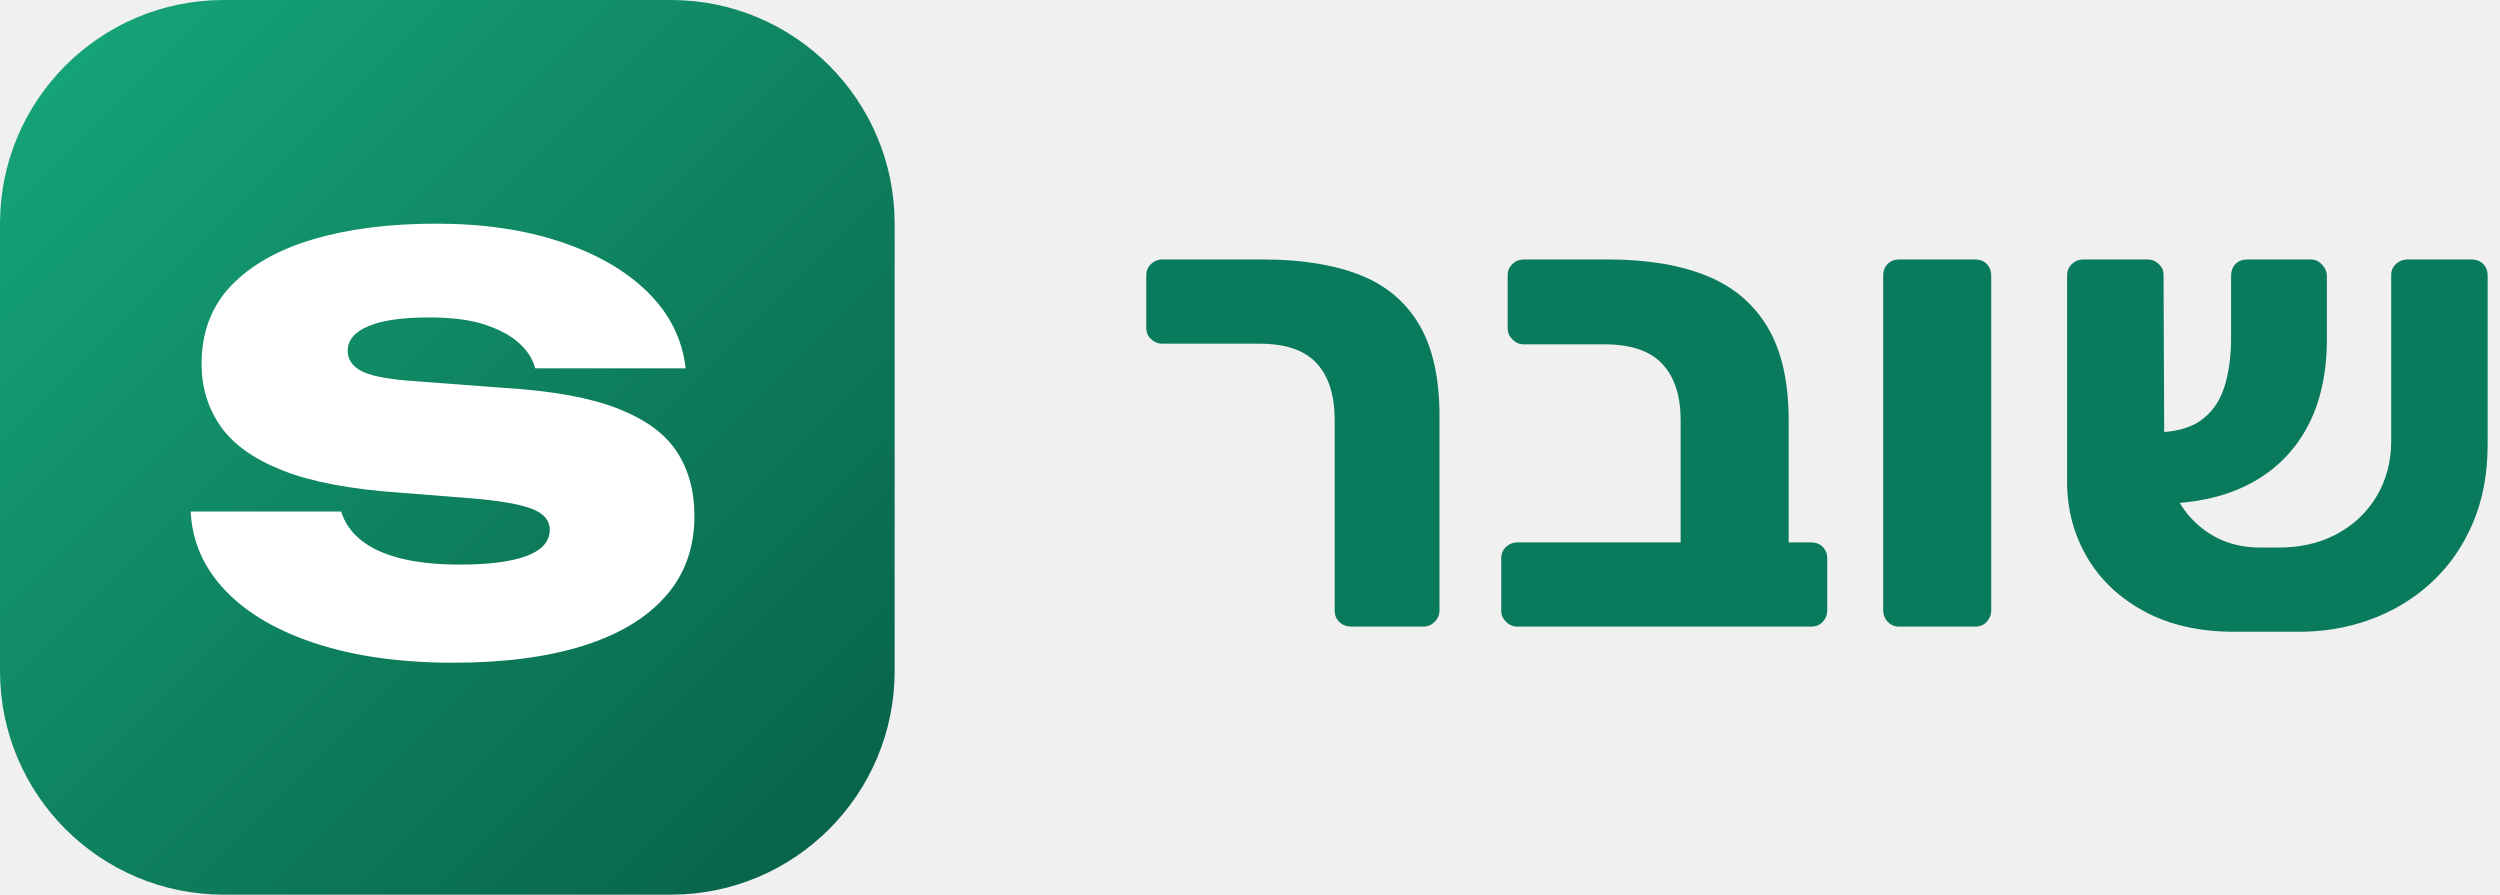
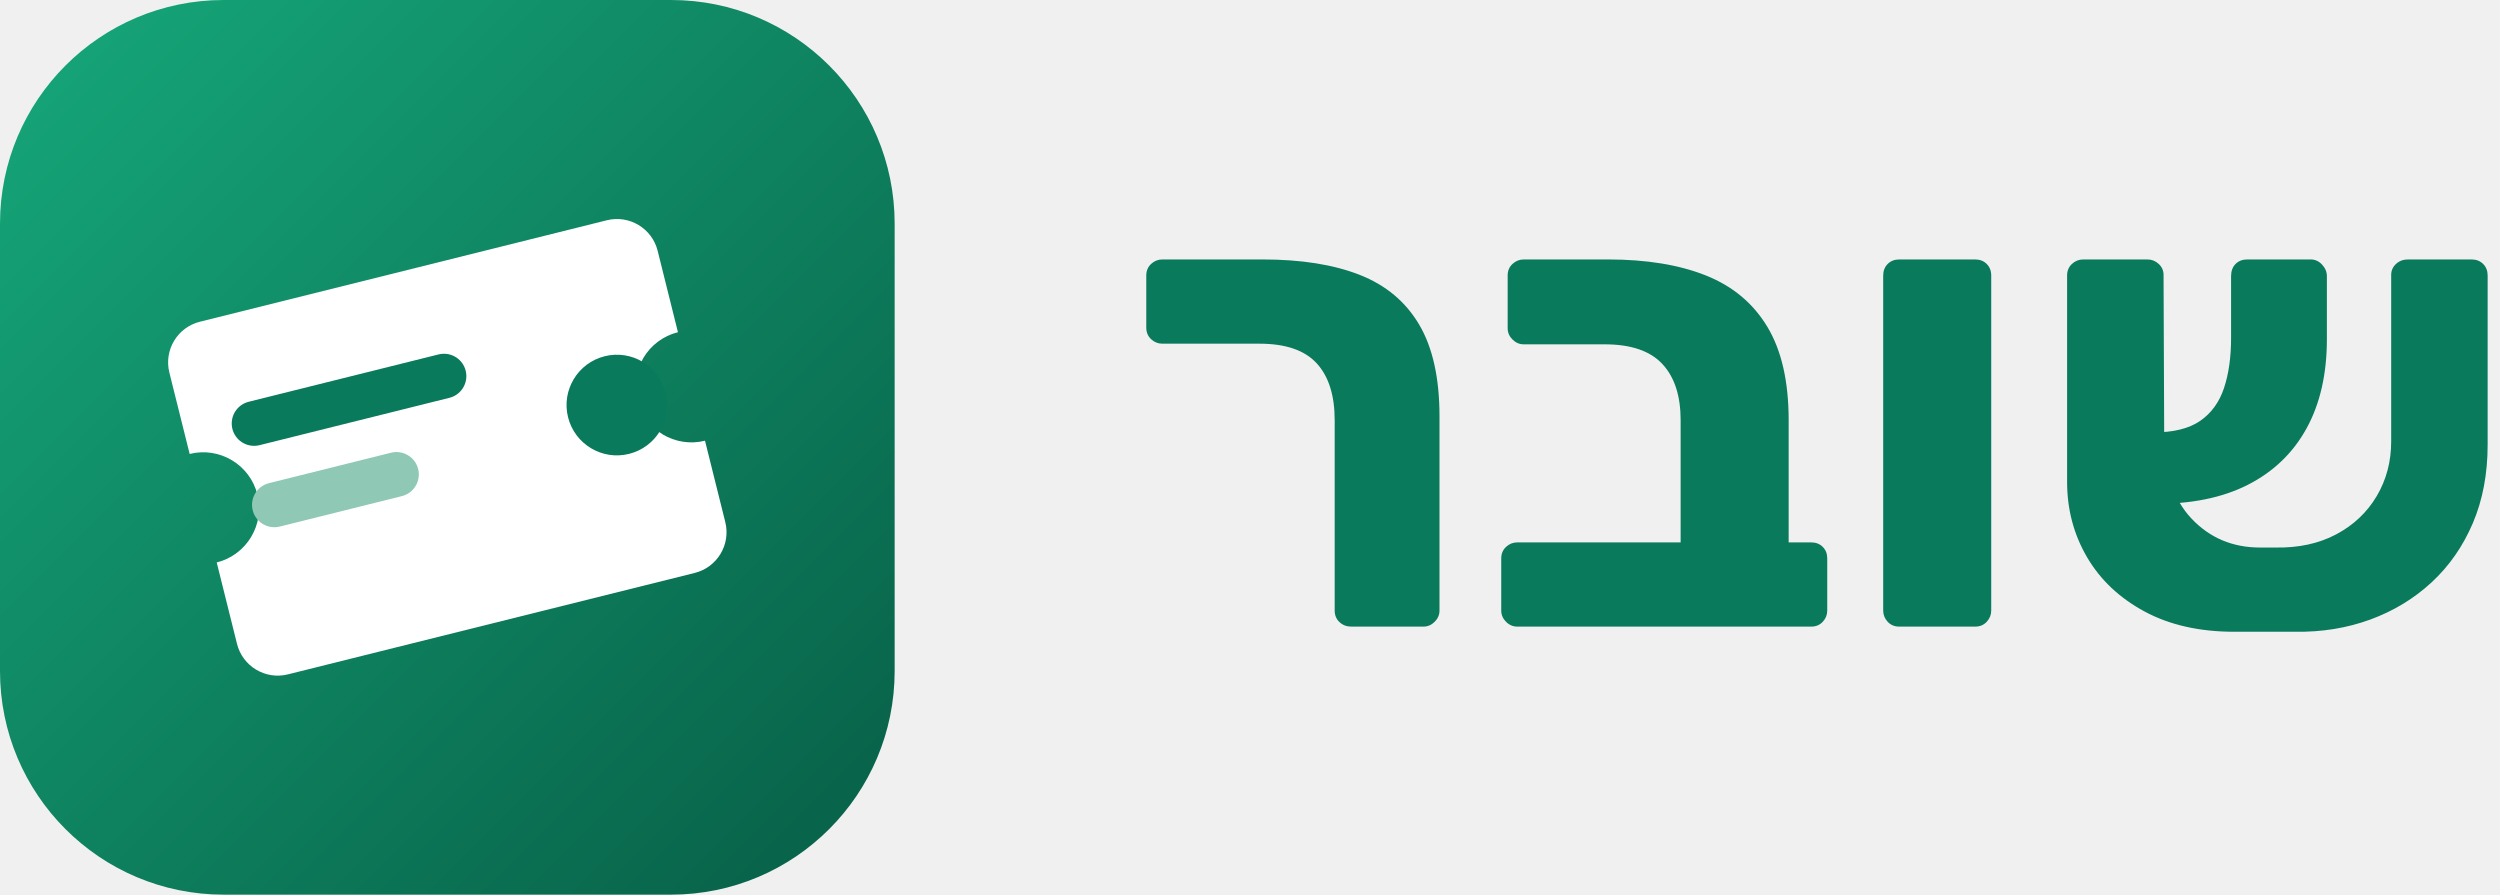
<svg xmlns="http://www.w3.org/2000/svg" viewBox="0 0 178.84 64" width="178.84" height="64">
  <defs>
    <linearGradient id="g" x1="0" y1="0" x2="1" y2="1">
      <stop offset="0" stop-color="#16A87A" />
      <stop offset="1" stop-color="#075E46" />
    </linearGradient>
  </defs>
-   <rect width="64" height="64" rx="16" fill="url(#g)" />
-   <g fill="#fff">
-     <path transform="translate(13.64 16) scale(0.26)" d="M138.6 80.4L138.6 80.4Q138.6 93.6 130.6 102.6Q122.6 111.6 107.8 116.2Q93 120.8 72.2 120.8L72.2 120.8Q50.8 120.8 34.7 115.6Q18.6 110.4 9.6 101Q0.6 91.6 0 79.2L0 79.2L41.4 79.2Q42.8 83.8 46.9 87.1Q51 90.4 57.8 92.1Q64.6 93.8 74 93.8L74 93.8Q86.2 93.8 92.5 91.4Q98.8 89 98.8 84.2L98.8 84.2Q98.8 80.4 94 78.5Q89.2 76.6 77.6 75.6L77.6 75.6L57.4 74Q37.2 72.6 25.3 67.9Q13.4 63.2 8.2 55.7Q3 48.2 3 38.6L3 38.6Q3 25.6 11.1 17.1Q19.2 8.6 33.7 4.3Q48.2 0 67.6 0L67.6 0Q86.8 0 101.8 5Q116.8 10 125.8 18.9Q134.8 27.8 136.2 39.8L136.2 39.8L94.8 39.8Q93.8 36 90.4 32.9Q87 29.8 81 27.8Q75 25.8 65.6 25.8L65.6 25.8Q54.6 25.8 48.9 28.2Q43.2 30.6 43.2 35L43.2 35Q43.2 38.4 46.7 40.4Q50.2 42.4 59.8 43.2L59.8 43.2L86.4 45.2Q106.2 46.4 117.6 50.9Q129 55.4 133.8 62.8Q138.6 70.2 138.6 80.4" />
+   <g transform="scale(1)">
+     <rect width="64" height="64" rx="16" fill="url(#g)" />
+     <g transform="rotate(-14 32 32)">
+       <path d="M14 22a3 3 0 0 1 3-3h30a3 3 0 0 1 3 3v6a4 4 0 0 0 0 8v6a3 3 0 0 1-3 3H17a3 3 0 0 1-3-3v-6a4 4 0 0 0 0-8z" fill="#fff" />
+       <path d="M19 27h14" stroke="#0A7A5C" stroke-width="3.2" stroke-linecap="round" />
+       <path d="M19 33h9" stroke="#8FC9B5" stroke-width="3.2" stroke-linecap="round" />
+       <circle cx="44.5" cy="32" r="3.6" fill="#0A7A5C" />
+     </g>
  </g>
  <g fill="#0A7A5C">
    <path transform="translate(82 18.56) scale(0.23)" d="M86.2 114.2L63.8 114.2Q61.6 114.2 60.1 112.8Q58.6 111.4 58.6 109.2L58.6 109.2L58.6 50Q58.6 38.4 53 32.3Q47.4 26.2 35.2 26.2L35.2 26.2L5 26.2Q3 26.2 1.5 24.8Q0 23.4 0 21.2L0 21.2L0 5Q0 2.8 1.5 1.4Q3 0 5 0L5 0L36.2 0Q54.2 0 66.4 4.8Q78.6 9.6 84.9 20.3Q91.2 31 91.2 48.8L91.2 48.8L91.2 109.2Q91.2 111.2 89.7 112.7Q88.2 114.2 86.2 114.2L86.2 114.2M206.8 114.2L115.4 114.2Q113.4 114.2 111.9 112.7Q110.4 111.2 110.4 109.2L110.4 109.2L110.4 93Q110.4 90.8 111.9 89.4Q113.4 88 115.4 88L115.4 88L166.2 88L166.2 50Q166.2 38.6 160.5 32.5Q154.8 26.4 142.6 26.4L142.6 26.4L117.4 26.4Q115.4 26.4 113.9 24.9Q112.4 23.4 112.4 21.4L112.4 21.4L112.4 5Q112.4 2.8 113.9 1.4Q115.4 0 117.4 0L117.4 0L143.6 0Q161.6 0 174.1 5Q186.6 10 193.2 21Q199.8 32 199.8 50L199.8 50L199.8 88L206.8 88Q209 88 210.4 89.4Q211.8 90.8 211.8 93L211.8 93L211.8 109.2Q211.8 111.2 210.4 112.7Q209 114.2 206.8 114.2L206.8 114.2M257.8 114.2L234.2 114.2Q232 114.2 230.6 112.7Q229.2 111.2 229.2 109.2L229.2 109.2L229.2 5Q229.2 2.8 230.6 1.4Q232 0 234.2 0L234.2 0L257.8 0Q260 0 261.4 1.4Q262.8 2.8 262.8 5L262.8 5L262.8 109.2Q262.8 111.2 261.4 112.7Q260 114.2 257.8 114.2L257.8 114.2M346.4 89.6L351.2 89.6Q362 89.8 370.1 85.5Q378.2 81.2 382.7 73.6Q387.2 66 387.2 56.6L387.2 56.6L387.2 4.8Q387.2 2.8 388.7 1.4Q390.2 0 392.4 0L392.4 0L412.2 0Q414.4 0 415.8 1.4Q417.2 2.8 417.2 5L417.2 5L417.2 57.6Q417.2 71.2 412.6 82Q408 92.8 399.8 100.4Q391.6 108 380.7 112Q369.8 116 357.2 115.8L357.2 115.8L338.4 115.8Q322.2 115.8 310.5 109.5Q298.8 103.2 292.6 92.6Q286.4 82 286.4 69.2L286.4 69.2L286.4 5Q286.4 2.8 287.9 1.4Q289.4 0 291.4 0L291.4 0L311.4 0Q313.4 0 314.9 1.4Q316.4 2.8 316.4 4.8L316.4 4.8L316.6 54.8Q316.6 71.6 325.1 80.6Q333.6 89.6 346.4 89.6L346.4 89.6M313.2 76L313.2 76L313.2 53.8Q322.6 53.8 327.8 50.2Q333 46.6 335.2 40Q337.4 33.4 337.4 24.4L337.4 24.4L337.4 5.2Q337.4 2.8 338.8 1.4Q340.2 0 342.4 0L342.4 0L362.2 0Q364.2 0 365.7 1.6Q367.2 3.2 367.2 5.2L367.2 5.2L367.2 24.8Q367.2 41 360.9 52.5Q354.6 64 342.6 70.1Q330.6 76.2 313.2 76" />
  </g>
</svg>
